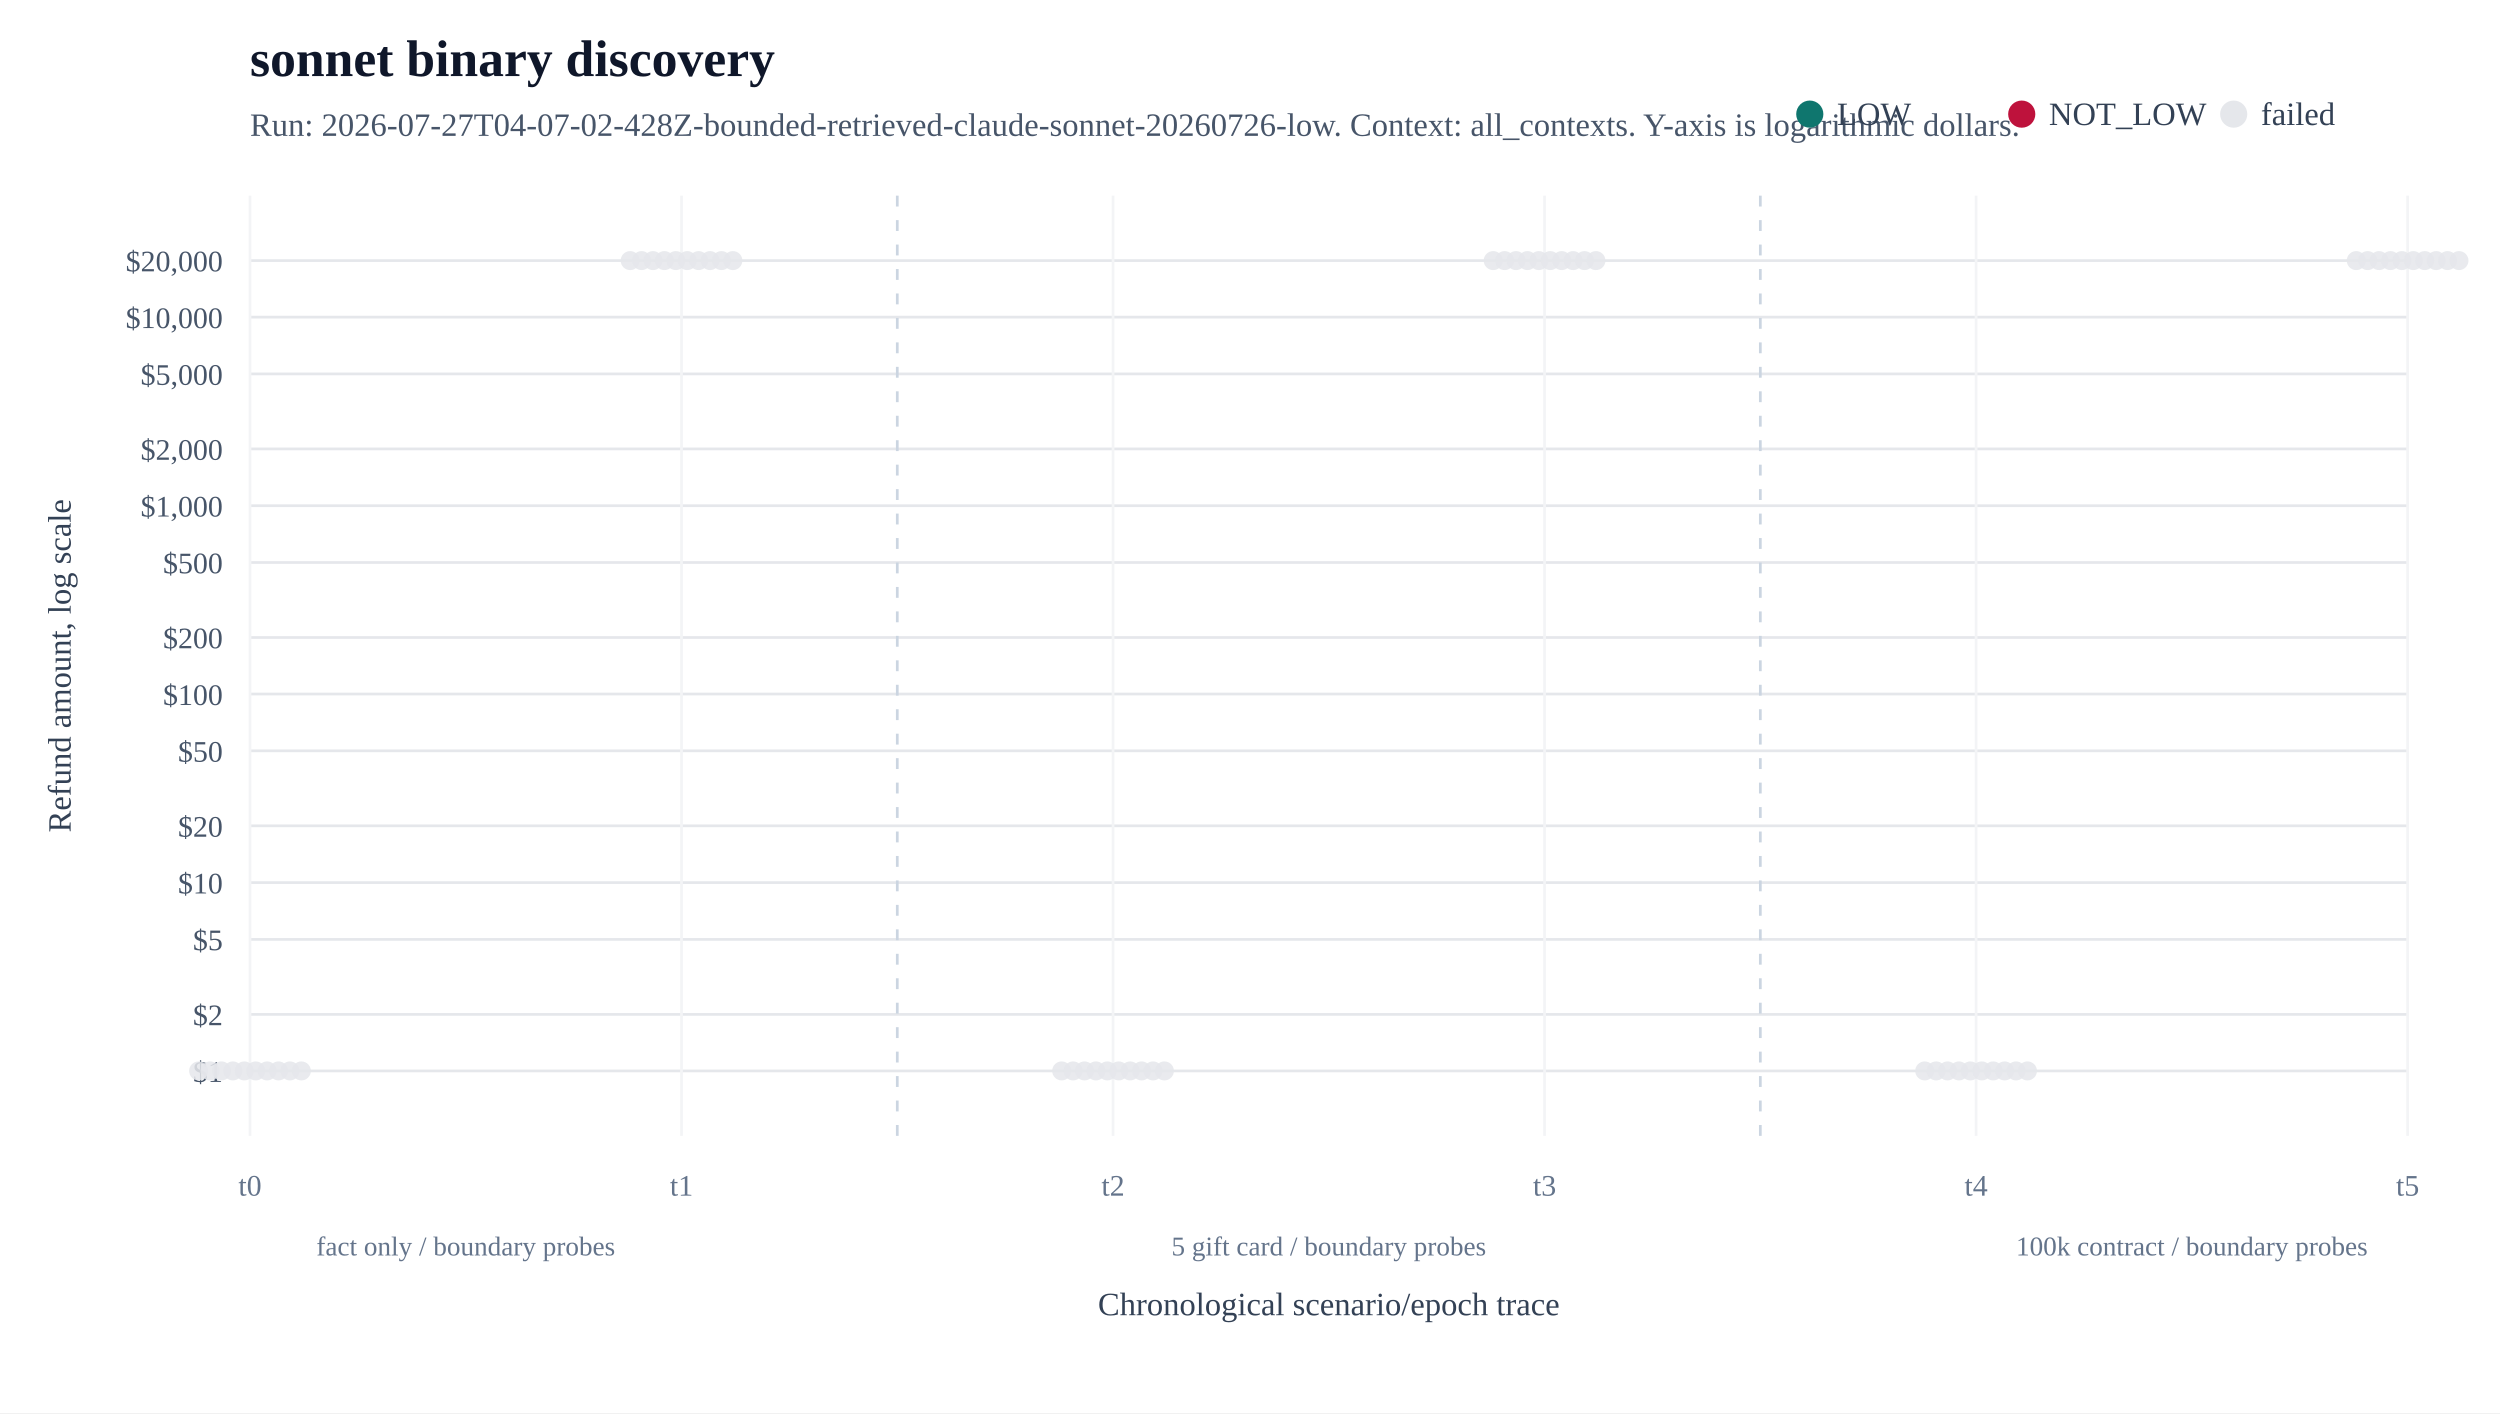
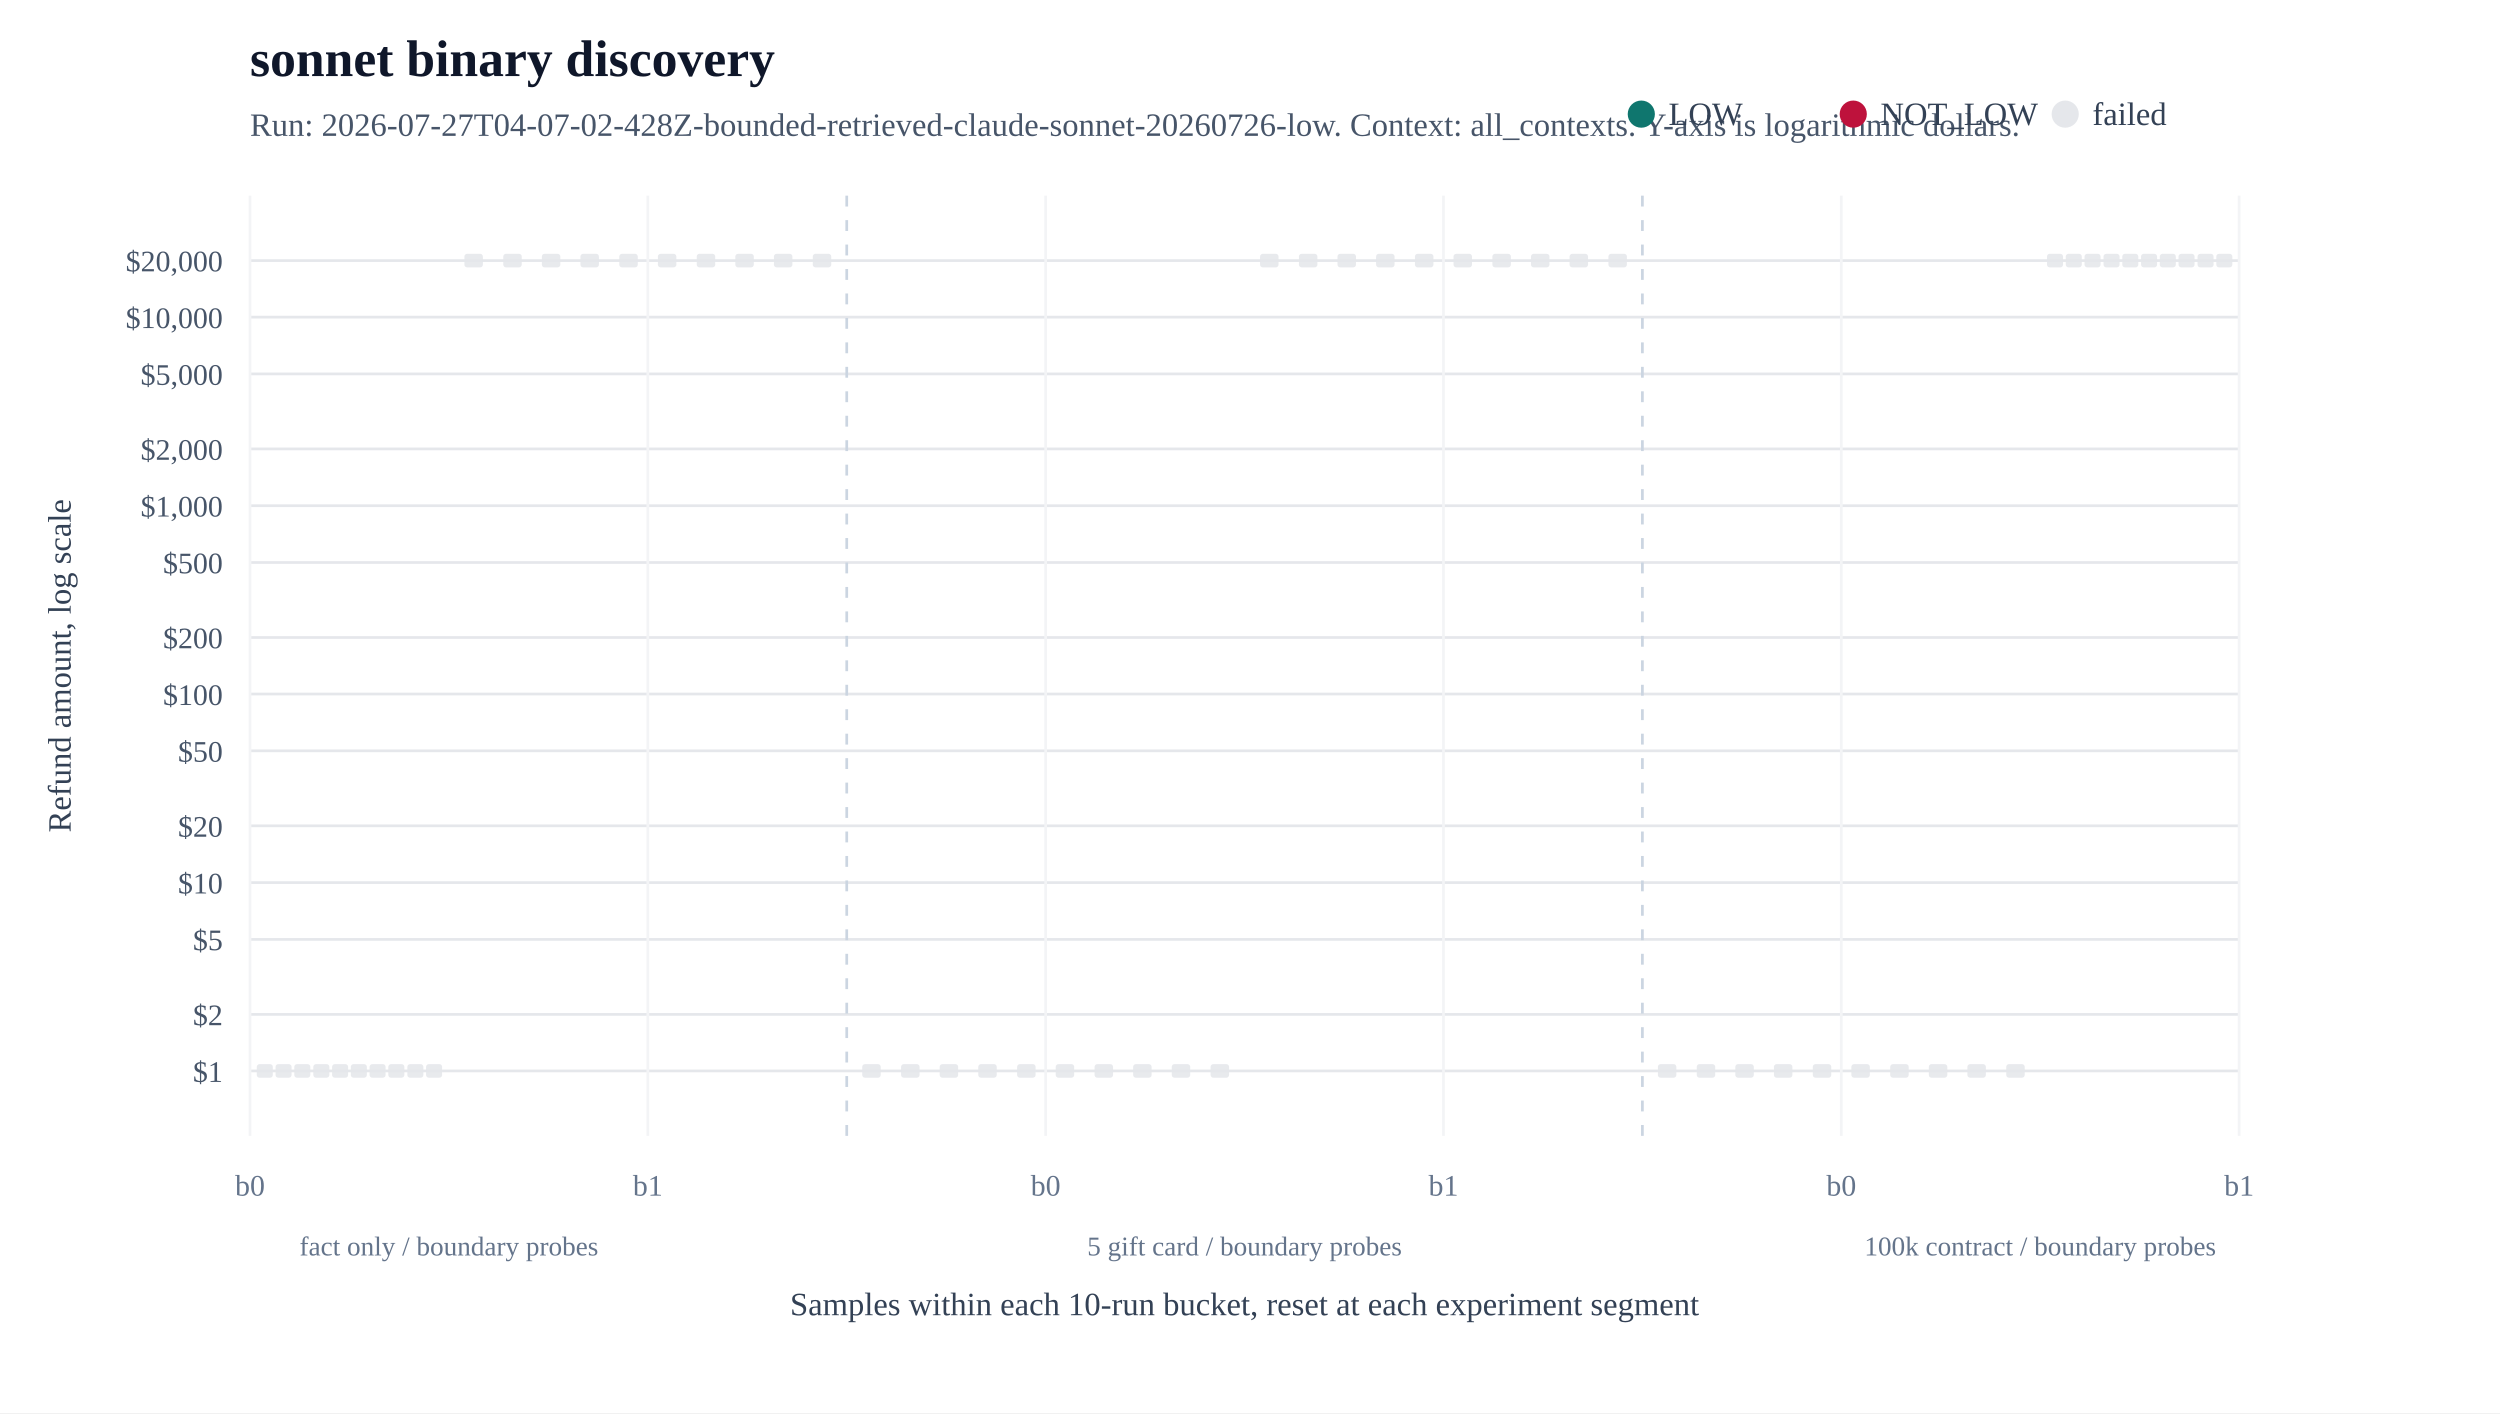
<svg xmlns="http://www.w3.org/2000/svg" width="920" height="520" viewBox="0 0 920 520" role="img" aria-labelledby="title desc">
  <rect width="100%" height="100%" fill="#ffffff" />
  <text x="92" y="28" font-size="19" font-weight="700" fill="#0f172a">sonnet binary discovery</text>
  <text x="92" y="50" font-size="12" fill="#475569">Run: 2026-07-27T04-07-02-428Z-bounded-retrieved-claude-sonnet-20260726-low. Context: all_contexts. Y-axis is logarithmic dollars.</text>
-   <circle cx="666" cy="42" r="5" fill="#0f766e" />
-   <text x="676" y="46" font-size="12" fill="#334155">LOW</text>
-   <circle cx="744" cy="42" r="5" fill="#be123c" />
-   <text x="754" y="46" font-size="12" fill="#334155">NOT_LOW</text>
-   <circle cx="822" cy="42" r="5" fill="#e5e7eb" />
-   <text x="832" y="46" font-size="12" fill="#334155">failed</text>
-   <rect x="92" y="72" width="794" height="346" fill="#ffffff" />
-   <line x1="92" y1="394.1" x2="886" y2="394.1" stroke="#e5e7eb" />
+   <circle cx="604" cy="42" r="5" fill="#0f766e" />
+   <text x="614" y="46" font-size="12" fill="#334155">LOW</text>
+   <circle cx="682" cy="42" r="5" fill="#be123c" />
+   <text x="692" y="46" font-size="12" fill="#334155">NOT_LOW</text>
+   <circle cx="760" cy="42" r="5" fill="#e5e7eb" />
+   <text x="770" y="46" font-size="12" fill="#334155">failed</text>
+   <rect x="92" y="72" width="732" height="346" fill="#ffffff" />
+   <line x1="92" y1="394.1" x2="824" y2="394.1" stroke="#e5e7eb" />
  <text x="82" y="398.138" text-anchor="end" font-size="11" fill="#475569">$1</text>
-   <line x1="92" y1="373.3" x2="886" y2="373.3" stroke="#e5e7eb" />
+   <line x1="92" y1="373.3" x2="824" y2="373.3" stroke="#e5e7eb" />
  <text x="82" y="377.262" text-anchor="end" font-size="11" fill="#475569">$2</text>
-   <line x1="92" y1="345.7" x2="886" y2="345.7" stroke="#e5e7eb" />
+   <line x1="92" y1="345.7" x2="824" y2="345.7" stroke="#e5e7eb" />
  <text x="82" y="349.664" text-anchor="end" font-size="11" fill="#475569">$5</text>
-   <line x1="92" y1="324.8" x2="886" y2="324.8" stroke="#e5e7eb" />
+   <line x1="92" y1="324.8" x2="824" y2="324.8" stroke="#e5e7eb" />
  <text x="82" y="328.788" text-anchor="end" font-size="11" fill="#475569">$10</text>
-   <line x1="92" y1="303.9" x2="886" y2="303.9" stroke="#e5e7eb" />
+   <line x1="92" y1="303.9" x2="824" y2="303.9" stroke="#e5e7eb" />
  <text x="82" y="307.912" text-anchor="end" font-size="11" fill="#475569">$20</text>
-   <line x1="92" y1="276.3" x2="886" y2="276.3" stroke="#e5e7eb" />
+   <line x1="92" y1="276.3" x2="824" y2="276.3" stroke="#e5e7eb" />
  <text x="82" y="280.315" text-anchor="end" font-size="11" fill="#475569">$50</text>
-   <line x1="92" y1="255.4" x2="886" y2="255.4" stroke="#e5e7eb" />
+   <line x1="92" y1="255.4" x2="824" y2="255.4" stroke="#e5e7eb" />
  <text x="82" y="259.438" text-anchor="end" font-size="11" fill="#475569">$100</text>
-   <line x1="92" y1="234.6" x2="886" y2="234.6" stroke="#e5e7eb" />
+   <line x1="92" y1="234.6" x2="824" y2="234.6" stroke="#e5e7eb" />
  <text x="82" y="238.562" text-anchor="end" font-size="11" fill="#475569">$200</text>
-   <line x1="92" y1="207.0" x2="886" y2="207.0" stroke="#e5e7eb" />
+   <line x1="92" y1="207.0" x2="824" y2="207.0" stroke="#e5e7eb" />
  <text x="82" y="210.965" text-anchor="end" font-size="11" fill="#475569">$500</text>
-   <line x1="92" y1="186.1" x2="886" y2="186.1" stroke="#e5e7eb" />
+   <line x1="92" y1="186.1" x2="824" y2="186.1" stroke="#e5e7eb" />
  <text x="82" y="190.088" text-anchor="end" font-size="11" fill="#475569">$1,000</text>
-   <line x1="92" y1="165.2" x2="886" y2="165.2" stroke="#e5e7eb" />
+   <line x1="92" y1="165.2" x2="824" y2="165.2" stroke="#e5e7eb" />
  <text x="82" y="169.212" text-anchor="end" font-size="11" fill="#475569">$2,000</text>
-   <line x1="92" y1="137.6" x2="886" y2="137.6" stroke="#e5e7eb" />
+   <line x1="92" y1="137.6" x2="824" y2="137.6" stroke="#e5e7eb" />
  <text x="82" y="141.615" text-anchor="end" font-size="11" fill="#475569">$5,000</text>
-   <line x1="92" y1="116.7" x2="886" y2="116.7" stroke="#e5e7eb" />
+   <line x1="92" y1="116.7" x2="824" y2="116.7" stroke="#e5e7eb" />
  <text x="82" y="120.738" text-anchor="end" font-size="11" fill="#475569">$10,000</text>
-   <line x1="92" y1="95.9" x2="886" y2="95.9" stroke="#e5e7eb" />
+   <line x1="92" y1="95.9" x2="824" y2="95.9" stroke="#e5e7eb" />
  <text x="82" y="99.862" text-anchor="end" font-size="11" fill="#475569">$20,000</text>
  <line x1="92.0" y1="72" x2="92.0" y2="418" stroke="#f3f4f6" />
-   <text x="92.0" y="440" text-anchor="middle" font-size="11" fill="#64748b">t0</text>
-   <line x1="250.8" y1="72" x2="250.8" y2="418" stroke="#f3f4f6" />
-   <text x="250.8" y="440" text-anchor="middle" font-size="11" fill="#64748b">t1</text>
-   <line x1="409.6" y1="72" x2="409.6" y2="418" stroke="#f3f4f6" />
-   <text x="409.6" y="440" text-anchor="middle" font-size="11" fill="#64748b">t2</text>
-   <line x1="568.4" y1="72" x2="568.4" y2="418" stroke="#f3f4f6" />
-   <text x="568.4" y="440" text-anchor="middle" font-size="11" fill="#64748b">t3</text>
-   <line x1="727.2" y1="72" x2="727.2" y2="418" stroke="#f3f4f6" />
-   <text x="727.2" y="440" text-anchor="middle" font-size="11" fill="#64748b">t4</text>
-   <line x1="886.0" y1="72" x2="886.0" y2="418" stroke="#f3f4f6" />
-   <text x="886.0" y="440" text-anchor="middle" font-size="11" fill="#64748b">t5</text>
-   <line x1="330.2" y1="72" x2="330.2" y2="418" stroke="#cbd5e1" stroke-dasharray="4 5" />
-   <line x1="647.8" y1="72" x2="647.8" y2="418" stroke="#cbd5e1" stroke-dasharray="4 5" />
-   <circle cx="73.1" cy="394.1" r="3.5" fill="#e5e7eb" opacity="0.86" />
-   <circle cx="77.3" cy="394.1" r="3.5" fill="#e5e7eb" opacity="0.86" />
-   <circle cx="81.5" cy="394.1" r="3.5" fill="#e5e7eb" opacity="0.86" />
-   <circle cx="85.7" cy="394.1" r="3.5" fill="#e5e7eb" opacity="0.86" />
-   <circle cx="89.9" cy="394.1" r="3.5" fill="#e5e7eb" opacity="0.86" />
-   <circle cx="94.1" cy="394.1" r="3.5" fill="#e5e7eb" opacity="0.86" />
-   <circle cx="98.3" cy="394.1" r="3.5" fill="#e5e7eb" opacity="0.86" />
-   <circle cx="102.5" cy="394.1" r="3.5" fill="#e5e7eb" opacity="0.86" />
-   <circle cx="106.7" cy="394.1" r="3.5" fill="#e5e7eb" opacity="0.86" />
-   <circle cx="110.9" cy="394.1" r="3.5" fill="#e5e7eb" opacity="0.86" />
-   <circle cx="231.9" cy="95.9" r="3.5" fill="#e5e7eb" opacity="0.86" />
-   <circle cx="236.1" cy="95.9" r="3.5" fill="#e5e7eb" opacity="0.86" />
-   <circle cx="240.3" cy="95.9" r="3.5" fill="#e5e7eb" opacity="0.86" />
-   <circle cx="244.5" cy="95.9" r="3.5" fill="#e5e7eb" opacity="0.86" />
-   <circle cx="248.7" cy="95.9" r="3.5" fill="#e5e7eb" opacity="0.86" />
-   <circle cx="252.9" cy="95.9" r="3.5" fill="#e5e7eb" opacity="0.86" />
-   <circle cx="257.1" cy="95.9" r="3.5" fill="#e5e7eb" opacity="0.86" />
-   <circle cx="261.3" cy="95.9" r="3.5" fill="#e5e7eb" opacity="0.86" />
-   <circle cx="265.5" cy="95.9" r="3.5" fill="#e5e7eb" opacity="0.86" />
-   <circle cx="269.7" cy="95.9" r="3.5" fill="#e5e7eb" opacity="0.86" />
-   <circle cx="390.7" cy="394.1" r="3.5" fill="#e5e7eb" opacity="0.86" />
-   <circle cx="394.9" cy="394.1" r="3.5" fill="#e5e7eb" opacity="0.86" />
-   <circle cx="399.1" cy="394.1" r="3.5" fill="#e5e7eb" opacity="0.86" />
-   <circle cx="403.3" cy="394.1" r="3.5" fill="#e5e7eb" opacity="0.86" />
-   <circle cx="407.5" cy="394.1" r="3.5" fill="#e5e7eb" opacity="0.86" />
-   <circle cx="411.7" cy="394.1" r="3.5" fill="#e5e7eb" opacity="0.86" />
-   <circle cx="415.9" cy="394.1" r="3.5" fill="#e5e7eb" opacity="0.86" />
-   <circle cx="420.1" cy="394.1" r="3.5" fill="#e5e7eb" opacity="0.86" />
-   <circle cx="424.3" cy="394.1" r="3.5" fill="#e5e7eb" opacity="0.86" />
-   <circle cx="428.5" cy="394.1" r="3.5" fill="#e5e7eb" opacity="0.86" />
-   <circle cx="549.5" cy="95.9" r="3.5" fill="#e5e7eb" opacity="0.86" />
-   <circle cx="553.7" cy="95.9" r="3.5" fill="#e5e7eb" opacity="0.86" />
-   <circle cx="557.9" cy="95.9" r="3.5" fill="#e5e7eb" opacity="0.86" />
-   <circle cx="562.1" cy="95.9" r="3.5" fill="#e5e7eb" opacity="0.86" />
-   <circle cx="566.3" cy="95.9" r="3.5" fill="#e5e7eb" opacity="0.86" />
-   <circle cx="570.5" cy="95.9" r="3.5" fill="#e5e7eb" opacity="0.86" />
-   <circle cx="574.7" cy="95.9" r="3.5" fill="#e5e7eb" opacity="0.86" />
-   <circle cx="578.9" cy="95.9" r="3.5" fill="#e5e7eb" opacity="0.86" />
-   <circle cx="583.1" cy="95.9" r="3.5" fill="#e5e7eb" opacity="0.86" />
-   <circle cx="587.3" cy="95.9" r="3.5" fill="#e5e7eb" opacity="0.86" />
-   <circle cx="708.3" cy="394.1" r="3.5" fill="#e5e7eb" opacity="0.86" />
-   <circle cx="712.5" cy="394.1" r="3.5" fill="#e5e7eb" opacity="0.86" />
-   <circle cx="716.7" cy="394.1" r="3.5" fill="#e5e7eb" opacity="0.86" />
-   <circle cx="720.9" cy="394.1" r="3.5" fill="#e5e7eb" opacity="0.86" />
-   <circle cx="725.1" cy="394.1" r="3.5" fill="#e5e7eb" opacity="0.86" />
-   <circle cx="729.3" cy="394.1" r="3.5" fill="#e5e7eb" opacity="0.86" />
-   <circle cx="733.5" cy="394.1" r="3.5" fill="#e5e7eb" opacity="0.86" />
-   <circle cx="737.7" cy="394.1" r="3.5" fill="#e5e7eb" opacity="0.86" />
-   <circle cx="741.9" cy="394.1" r="3.5" fill="#e5e7eb" opacity="0.86" />
-   <circle cx="746.1" cy="394.1" r="3.5" fill="#e5e7eb" opacity="0.86" />
-   <circle cx="867.1" cy="95.9" r="3.5" fill="#e5e7eb" opacity="0.86" />
-   <circle cx="871.3" cy="95.9" r="3.5" fill="#e5e7eb" opacity="0.86" />
-   <circle cx="875.5" cy="95.9" r="3.5" fill="#e5e7eb" opacity="0.86" />
-   <circle cx="879.7" cy="95.9" r="3.5" fill="#e5e7eb" opacity="0.86" />
-   <circle cx="883.9" cy="95.9" r="3.5" fill="#e5e7eb" opacity="0.86" />
-   <circle cx="888.1" cy="95.9" r="3.5" fill="#e5e7eb" opacity="0.86" />
-   <circle cx="892.3" cy="95.9" r="3.5" fill="#e5e7eb" opacity="0.86" />
-   <circle cx="896.5" cy="95.9" r="3.5" fill="#e5e7eb" opacity="0.86" />
-   <circle cx="900.7" cy="95.9" r="3.5" fill="#e5e7eb" opacity="0.86" />
-   <circle cx="904.9" cy="95.9" r="3.5" fill="#e5e7eb" opacity="0.86" />
-   <text x="171.4" y="462" text-anchor="middle" font-size="10" fill="#64748b">fact only / boundary probes</text>
-   <text x="489.0" y="462" text-anchor="middle" font-size="10" fill="#64748b">5 gift card / boundary probes</text>
-   <text x="806.6" y="462" text-anchor="middle" font-size="10" fill="#64748b">100k contract / boundary probes</text>
-   <text x="489" y="484" text-anchor="middle" font-size="12" fill="#334155">Chronological scenario/epoch trace</text>
+   <text x="92.0" y="440" text-anchor="middle" font-size="11" fill="#64748b">b0</text>
+   <line x1="238.4" y1="72" x2="238.4" y2="418" stroke="#f3f4f6" />
+   <text x="238.4" y="440" text-anchor="middle" font-size="11" fill="#64748b">b1</text>
+   <line x1="384.8" y1="72" x2="384.8" y2="418" stroke="#f3f4f6" />
+   <text x="384.8" y="440" text-anchor="middle" font-size="11" fill="#64748b">b0</text>
+   <line x1="531.2" y1="72" x2="531.2" y2="418" stroke="#f3f4f6" />
+   <text x="531.2" y="440" text-anchor="middle" font-size="11" fill="#64748b">b1</text>
+   <line x1="677.6" y1="72" x2="677.6" y2="418" stroke="#f3f4f6" />
+   <text x="677.6" y="440" text-anchor="middle" font-size="11" fill="#64748b">b0</text>
+   <line x1="824.0" y1="72" x2="824.0" y2="418" stroke="#f3f4f6" />
+   <text x="824.0" y="440" text-anchor="middle" font-size="11" fill="#64748b">b1</text>
+   <line x1="311.6" y1="72" x2="311.6" y2="418" stroke="#cbd5e1" stroke-dasharray="4 5" />
+   <line x1="604.4" y1="72" x2="604.4" y2="418" stroke="#cbd5e1" stroke-dasharray="4 5" />
+   <rect x="94.5" y="391.6" width="5.9" height="5" rx="1" fill="#e5e7eb" opacity="0.88" />
+   <rect x="101.4" y="391.6" width="5.9" height="5" rx="1" fill="#e5e7eb" opacity="0.88" />
+   <rect x="108.3" y="391.6" width="5.9" height="5" rx="1" fill="#e5e7eb" opacity="0.88" />
+   <rect x="115.3" y="391.6" width="5.9" height="5" rx="1" fill="#e5e7eb" opacity="0.88" />
+   <rect x="122.2" y="391.6" width="5.9" height="5" rx="1" fill="#e5e7eb" opacity="0.88" />
+   <rect x="129.1" y="391.6" width="5.9" height="5" rx="1" fill="#e5e7eb" opacity="0.88" />
+   <rect x="136.0" y="391.6" width="5.9" height="5" rx="1" fill="#e5e7eb" opacity="0.88" />
+   <rect x="142.9" y="391.6" width="5.9" height="5" rx="1" fill="#e5e7eb" opacity="0.88" />
+   <rect x="149.9" y="391.6" width="5.9" height="5" rx="1" fill="#e5e7eb" opacity="0.88" />
+   <rect x="156.8" y="391.6" width="5.9" height="5" rx="1" fill="#e5e7eb" opacity="0.88" />
+   <rect x="170.9" y="93.4" width="6.8" height="5" rx="1" fill="#e5e7eb" opacity="0.88" />
+   <rect x="185.2" y="93.4" width="6.8" height="5" rx="1" fill="#e5e7eb" opacity="0.88" />
+   <rect x="199.4" y="93.4" width="6.8" height="5" rx="1" fill="#e5e7eb" opacity="0.88" />
+   <rect x="213.6" y="93.4" width="6.8" height="5" rx="1" fill="#e5e7eb" opacity="0.88" />
+   <rect x="227.9" y="93.4" width="6.8" height="5" rx="1" fill="#e5e7eb" opacity="0.88" />
+   <rect x="242.1" y="93.4" width="6.8" height="5" rx="1" fill="#e5e7eb" opacity="0.88" />
+   <rect x="256.4" y="93.4" width="6.8" height="5" rx="1" fill="#e5e7eb" opacity="0.88" />
+   <rect x="270.6" y="93.4" width="6.8" height="5" rx="1" fill="#e5e7eb" opacity="0.88" />
+   <rect x="284.8" y="93.4" width="6.8" height="5" rx="1" fill="#e5e7eb" opacity="0.88" />
+   <rect x="299.1" y="93.4" width="6.8" height="5" rx="1" fill="#e5e7eb" opacity="0.88" />
+   <rect x="317.3" y="391.6" width="6.8" height="5" rx="1" fill="#e5e7eb" opacity="0.88" />
+   <rect x="331.6" y="391.6" width="6.8" height="5" rx="1" fill="#e5e7eb" opacity="0.88" />
+   <rect x="345.8" y="391.6" width="6.8" height="5" rx="1" fill="#e5e7eb" opacity="0.88" />
+   <rect x="360.0" y="391.6" width="6.8" height="5" rx="1" fill="#e5e7eb" opacity="0.88" />
+   <rect x="374.3" y="391.6" width="6.8" height="5" rx="1" fill="#e5e7eb" opacity="0.88" />
+   <rect x="388.5" y="391.6" width="6.8" height="5" rx="1" fill="#e5e7eb" opacity="0.88" />
+   <rect x="402.8" y="391.6" width="6.8" height="5" rx="1" fill="#e5e7eb" opacity="0.88" />
+   <rect x="417.0" y="391.6" width="6.8" height="5" rx="1" fill="#e5e7eb" opacity="0.88" />
+   <rect x="431.2" y="391.6" width="6.8" height="5" rx="1" fill="#e5e7eb" opacity="0.88" />
+   <rect x="445.5" y="391.6" width="6.8" height="5" rx="1" fill="#e5e7eb" opacity="0.88" />
+   <rect x="463.7" y="93.4" width="6.8" height="5" rx="1" fill="#e5e7eb" opacity="0.88" />
+   <rect x="478.0" y="93.4" width="6.8" height="5" rx="1" fill="#e5e7eb" opacity="0.88" />
+   <rect x="492.2" y="93.4" width="6.8" height="5" rx="1" fill="#e5e7eb" opacity="0.88" />
+   <rect x="506.4" y="93.4" width="6.8" height="5" rx="1" fill="#e5e7eb" opacity="0.88" />
+   <rect x="520.7" y="93.4" width="6.8" height="5" rx="1" fill="#e5e7eb" opacity="0.88" />
+   <rect x="534.9" y="93.4" width="6.8" height="5" rx="1" fill="#e5e7eb" opacity="0.88" />
+   <rect x="549.2" y="93.4" width="6.8" height="5" rx="1" fill="#e5e7eb" opacity="0.88" />
+   <rect x="563.4" y="93.4" width="6.8" height="5" rx="1" fill="#e5e7eb" opacity="0.88" />
+   <rect x="577.6" y="93.4" width="6.8" height="5" rx="1" fill="#e5e7eb" opacity="0.88" />
+   <rect x="591.9" y="93.4" width="6.8" height="5" rx="1" fill="#e5e7eb" opacity="0.88" />
+   <rect x="610.1" y="391.6" width="6.8" height="5" rx="1" fill="#e5e7eb" opacity="0.88" />
+   <rect x="624.4" y="391.6" width="6.8" height="5" rx="1" fill="#e5e7eb" opacity="0.88" />
+   <rect x="638.6" y="391.6" width="6.8" height="5" rx="1" fill="#e5e7eb" opacity="0.88" />
+   <rect x="652.8" y="391.6" width="6.8" height="5" rx="1" fill="#e5e7eb" opacity="0.88" />
+   <rect x="667.1" y="391.6" width="6.8" height="5" rx="1" fill="#e5e7eb" opacity="0.88" />
+   <rect x="681.3" y="391.6" width="6.8" height="5" rx="1" fill="#e5e7eb" opacity="0.88" />
+   <rect x="695.6" y="391.6" width="6.8" height="5" rx="1" fill="#e5e7eb" opacity="0.88" />
+   <rect x="709.8" y="391.6" width="6.8" height="5" rx="1" fill="#e5e7eb" opacity="0.88" />
+   <rect x="724.0" y="391.6" width="6.8" height="5" rx="1" fill="#e5e7eb" opacity="0.88" />
+   <rect x="738.3" y="391.6" width="6.8" height="5" rx="1" fill="#e5e7eb" opacity="0.88" />
+   <rect x="753.3" y="93.4" width="5.9" height="5" rx="1" fill="#e5e7eb" opacity="0.88" />
+   <rect x="760.2" y="93.4" width="5.9" height="5" rx="1" fill="#e5e7eb" opacity="0.88" />
+   <rect x="767.1" y="93.4" width="5.9" height="5" rx="1" fill="#e5e7eb" opacity="0.88" />
+   <rect x="774.1" y="93.4" width="5.9" height="5" rx="1" fill="#e5e7eb" opacity="0.88" />
+   <rect x="781.0" y="93.4" width="5.9" height="5" rx="1" fill="#e5e7eb" opacity="0.88" />
+   <rect x="787.9" y="93.4" width="5.9" height="5" rx="1" fill="#e5e7eb" opacity="0.88" />
+   <rect x="794.8" y="93.4" width="5.9" height="5" rx="1" fill="#e5e7eb" opacity="0.88" />
+   <rect x="801.7" y="93.4" width="5.9" height="5" rx="1" fill="#e5e7eb" opacity="0.88" />
+   <rect x="808.7" y="93.4" width="5.9" height="5" rx="1" fill="#e5e7eb" opacity="0.88" />
+   <rect x="815.6" y="93.4" width="5.9" height="5" rx="1" fill="#e5e7eb" opacity="0.88" />
+   <text x="165.2" y="462" text-anchor="middle" font-size="10" fill="#64748b">fact only / boundary probes</text>
+   <text x="458.0" y="462" text-anchor="middle" font-size="10" fill="#64748b">5 gift card / boundary probes</text>
+   <text x="750.8" y="462" text-anchor="middle" font-size="10" fill="#64748b">100k contract / boundary probes</text>
+   <text x="458" y="484" text-anchor="middle" font-size="12" fill="#334155">Samples within each 10-run bucket, reset at each experiment segment</text>
  <text transform="translate(26 245) rotate(-90)" text-anchor="middle" font-size="12" fill="#334155">Refund amount, log scale</text>
</svg>
